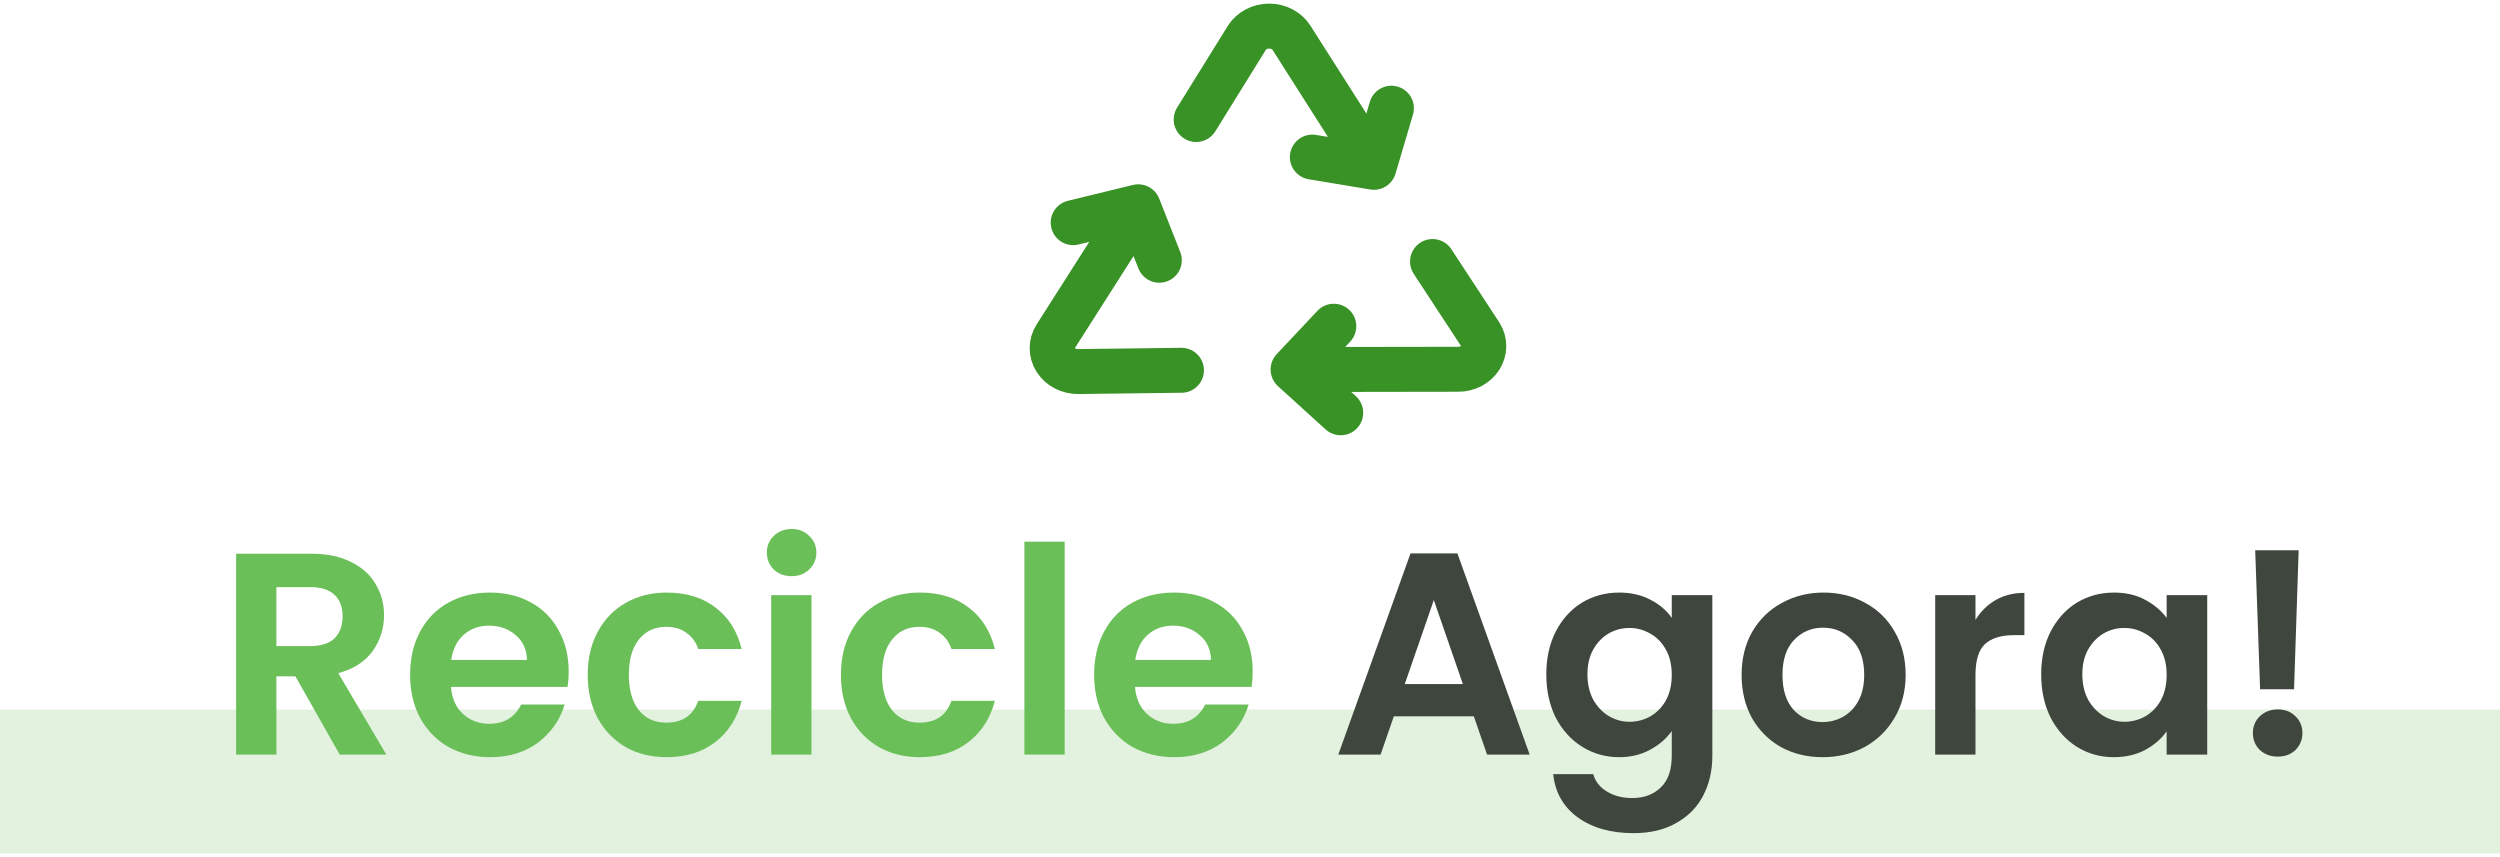
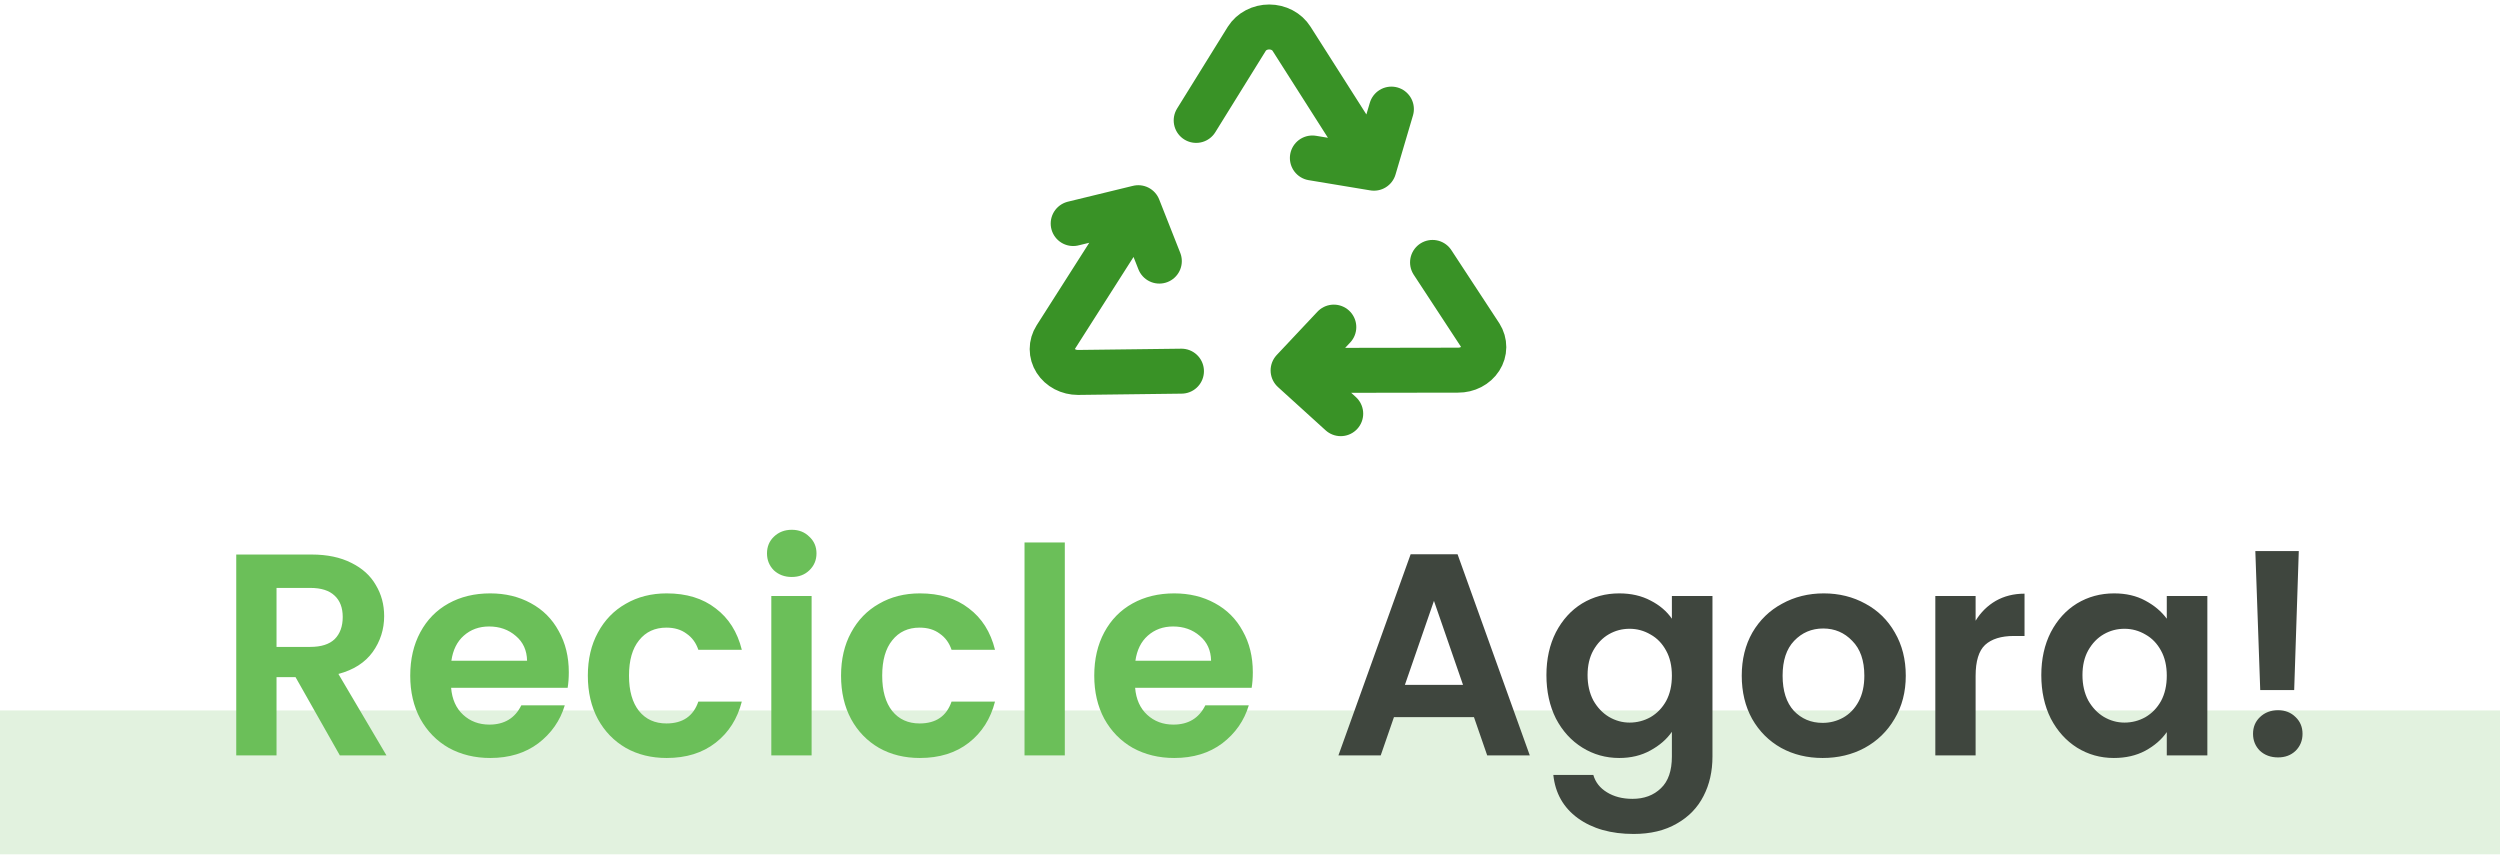
- <svg xmlns="http://www.w3.org/2000/svg" width="575" height="197" viewBox="0 0 575 197" fill="none">
-   <rect y="163.194" width="575" height="33.093" fill="#E2F2DF" />
-   <path d="M78.134 173.554L67.941 155.551H63.572V173.554H54.306V127.355H71.647C75.221 127.355 78.266 127.995 80.781 129.275C83.296 130.51 85.171 132.209 86.407 134.371C87.687 136.489 88.326 138.872 88.326 141.519C88.326 144.564 87.444 147.322 85.679 149.793C83.914 152.22 81.288 153.896 77.803 154.823L88.856 173.554H78.134ZM63.572 148.601H71.316C73.831 148.601 75.707 148.006 76.942 146.814C78.178 145.579 78.795 143.88 78.795 141.718C78.795 139.6 78.178 137.967 76.942 136.82C75.707 135.629 73.831 135.033 71.316 135.033H63.572V148.601ZM130.794 154.426C130.794 155.75 130.705 156.941 130.529 158H103.723C103.944 160.647 104.87 162.721 106.503 164.222C108.136 165.722 110.143 166.472 112.526 166.472C115.968 166.472 118.417 164.994 119.873 162.037H129.867C128.808 165.567 126.778 168.48 123.778 170.774C120.777 173.024 117.093 174.15 112.725 174.15C109.195 174.15 106.018 173.377 103.194 171.833C100.414 170.245 98.23 168.016 96.641 165.148C95.097 162.28 94.325 158.971 94.325 155.22C94.325 151.425 95.097 148.094 96.641 145.226C98.186 142.358 100.348 140.152 103.127 138.607C105.907 137.063 109.106 136.291 112.725 136.291C116.21 136.291 119.321 137.041 122.057 138.541C124.837 140.041 126.977 142.181 128.477 144.961C130.021 147.697 130.794 150.852 130.794 154.426ZM121.197 151.778C121.152 149.396 120.292 147.498 118.615 146.086C116.938 144.63 114.887 143.902 112.46 143.902C110.165 143.902 108.224 144.608 106.635 146.02C105.091 147.388 104.142 149.307 103.789 151.778H121.197ZM135.174 155.22C135.174 151.425 135.947 148.116 137.491 145.292C139.035 142.424 141.175 140.218 143.911 138.673C146.647 137.085 149.78 136.291 153.31 136.291C157.854 136.291 161.605 137.438 164.561 139.732C167.562 141.983 169.57 145.16 170.584 149.263H160.59C160.061 147.675 159.156 146.439 157.877 145.557C156.641 144.63 155.097 144.167 153.243 144.167C150.596 144.167 148.5 145.138 146.956 147.079C145.411 148.976 144.639 151.69 144.639 155.22C144.639 158.706 145.411 161.42 146.956 163.361C148.5 165.259 150.596 166.207 153.243 166.207C156.994 166.207 159.443 164.53 160.59 161.177H170.584C169.57 165.148 167.562 168.303 164.561 170.642C161.561 172.98 157.81 174.15 153.31 174.15C149.78 174.15 146.647 173.377 143.911 171.833C141.175 170.245 139.035 168.038 137.491 165.214C135.947 162.346 135.174 159.015 135.174 155.22ZM182.072 132.518C180.439 132.518 179.072 132.011 177.968 130.996C176.909 129.937 176.38 128.635 176.38 127.091C176.38 125.546 176.909 124.267 177.968 123.252C179.072 122.193 180.439 121.663 182.072 121.663C183.705 121.663 185.05 122.193 186.109 123.252C187.213 124.267 187.764 125.546 187.764 127.091C187.764 128.635 187.213 129.937 186.109 130.996C185.05 132.011 183.705 132.518 182.072 132.518ZM186.639 136.886V173.554H177.373V136.886H186.639ZM193.411 155.22C193.411 151.425 194.183 148.116 195.728 145.292C197.272 142.424 199.412 140.218 202.148 138.673C204.884 137.085 208.017 136.291 211.546 136.291C216.091 136.291 219.842 137.438 222.798 139.732C225.799 141.983 227.806 145.16 228.821 149.263H218.827C218.298 147.675 217.393 146.439 216.113 145.557C214.878 144.63 213.334 144.167 211.48 144.167C208.833 144.167 206.737 145.138 205.193 147.079C203.648 148.976 202.876 151.69 202.876 155.22C202.876 158.706 203.648 161.42 205.193 163.361C206.737 165.259 208.833 166.207 211.48 166.207C215.231 166.207 217.68 164.53 218.827 161.177H228.821C227.806 165.148 225.799 168.303 222.798 170.642C219.798 172.98 216.047 174.15 211.546 174.15C208.017 174.15 204.884 173.377 202.148 171.833C199.412 170.245 197.272 168.038 195.728 165.214C194.183 162.346 193.411 159.015 193.411 155.22ZM244.876 124.576V173.554H235.61V124.576H244.876ZM288.117 154.426C288.117 155.75 288.029 156.941 287.852 158H261.047C261.267 160.647 262.194 162.721 263.827 164.222C265.459 165.722 267.467 166.472 269.85 166.472C273.291 166.472 275.74 164.994 277.196 162.037H287.191C286.132 165.567 284.102 168.48 281.101 170.774C278.101 173.024 274.416 174.15 270.048 174.15C266.518 174.15 263.341 173.377 260.517 171.833C257.737 170.245 255.553 168.016 253.965 165.148C252.42 162.28 251.648 158.971 251.648 155.22C251.648 151.425 252.42 148.094 253.965 145.226C255.509 142.358 257.671 140.152 260.451 138.607C263.231 137.063 266.43 136.291 270.048 136.291C273.534 136.291 276.645 137.041 279.38 138.541C282.16 140.041 284.3 142.181 285.801 144.961C287.345 147.697 288.117 150.852 288.117 154.426ZM278.52 151.778C278.476 149.396 277.615 147.498 275.939 146.086C274.262 144.63 272.21 143.902 269.783 143.902C267.489 143.902 265.547 144.608 263.959 146.02C262.415 147.388 261.466 149.307 261.113 151.778H278.52Z" fill="#6BBF59" />
-   <path d="M338.98 164.751H320.58L317.535 173.554H307.806L324.419 127.289H335.207L351.82 173.554H342.024L338.98 164.751ZM336.465 157.338L329.78 138.012L323.095 157.338H336.465ZM372.392 136.291C375.128 136.291 377.533 136.842 379.607 137.945C381.681 139.004 383.313 140.394 384.505 142.115V136.886H393.837V173.819C393.837 177.216 393.153 180.239 391.785 182.886C390.417 185.578 388.366 187.696 385.63 189.24C382.894 190.829 379.585 191.623 375.702 191.623C370.495 191.623 366.215 190.41 362.861 187.983C359.552 185.556 357.677 182.247 357.236 178.055H366.436C366.921 179.731 367.958 181.055 369.546 182.026C371.179 183.041 373.143 183.548 375.437 183.548C378.129 183.548 380.313 182.732 381.99 181.099C383.666 179.511 384.505 177.084 384.505 173.819V168.127C383.313 169.847 381.659 171.282 379.541 172.429C377.467 173.576 375.084 174.15 372.392 174.15C369.304 174.15 366.48 173.355 363.92 171.767C361.361 170.178 359.331 167.95 357.831 165.082C356.375 162.17 355.647 158.838 355.647 155.088C355.647 151.381 356.375 148.094 357.831 145.226C359.331 142.358 361.339 140.152 363.854 138.607C366.413 137.063 369.26 136.291 372.392 136.291ZM384.505 155.22C384.505 152.97 384.063 151.05 383.181 149.462C382.298 147.829 381.107 146.594 379.607 145.755C378.107 144.873 376.496 144.432 374.775 144.432C373.054 144.432 371.466 144.851 370.01 145.689C368.554 146.528 367.362 147.763 366.436 149.396C365.553 150.984 365.112 152.882 365.112 155.088C365.112 157.294 365.553 159.235 366.436 160.912C367.362 162.545 368.554 163.802 370.01 164.685C371.51 165.567 373.098 166.009 374.775 166.009C376.496 166.009 378.107 165.589 379.607 164.751C381.107 163.869 382.298 162.633 383.181 161.045C384.063 159.412 384.505 157.47 384.505 155.22ZM419.169 174.15C415.639 174.15 412.462 173.377 409.638 171.833C406.814 170.245 404.586 168.016 402.953 165.148C401.365 162.28 400.57 158.971 400.57 155.22C400.57 151.47 401.387 148.16 403.019 145.292C404.696 142.424 406.969 140.218 409.837 138.673C412.705 137.085 415.904 136.291 419.434 136.291C422.964 136.291 426.163 137.085 429.031 138.673C431.899 140.218 434.149 142.424 435.782 145.292C437.459 148.16 438.297 151.47 438.297 155.22C438.297 158.971 437.437 162.28 435.716 165.148C434.039 168.016 431.745 170.245 428.832 171.833C425.964 173.377 422.743 174.15 419.169 174.15ZM419.169 166.075C420.846 166.075 422.412 165.678 423.868 164.883C425.369 164.045 426.56 162.81 427.442 161.177C428.325 159.544 428.766 157.559 428.766 155.22C428.766 151.734 427.84 149.065 425.986 147.212C424.177 145.314 421.949 144.365 419.301 144.365C416.654 144.365 414.426 145.314 412.617 147.212C410.852 149.065 409.969 151.734 409.969 155.22C409.969 158.706 410.829 161.398 412.55 163.295C414.315 165.148 416.522 166.075 419.169 166.075ZM454.36 142.578C455.552 140.637 457.096 139.115 458.994 138.012C460.935 136.908 463.141 136.357 465.612 136.357V146.086H463.163C460.251 146.086 458.045 146.77 456.545 148.138C455.088 149.506 454.36 151.889 454.36 155.286V173.554H445.094V136.886H454.36V142.578ZM469.471 155.088C469.471 151.381 470.199 148.094 471.655 145.226C473.155 142.358 475.163 140.152 477.678 138.607C480.237 137.063 483.083 136.291 486.216 136.291C488.952 136.291 491.335 136.842 493.364 137.945C495.438 139.048 497.093 140.438 498.328 142.115V136.886H507.661V173.554H498.328V168.193C497.137 169.914 495.482 171.348 493.364 172.495C491.29 173.598 488.886 174.15 486.15 174.15C483.061 174.15 480.237 173.355 477.678 171.767C475.163 170.178 473.155 167.95 471.655 165.082C470.199 162.17 469.471 158.838 469.471 155.088ZM498.328 155.22C498.328 152.97 497.887 151.05 497.005 149.462C496.122 147.829 494.931 146.594 493.43 145.755C491.93 144.873 490.32 144.432 488.599 144.432C486.878 144.432 485.289 144.851 483.833 145.689C482.377 146.528 481.186 147.763 480.259 149.396C479.377 150.984 478.935 152.882 478.935 155.088C478.935 157.294 479.377 159.235 480.259 160.912C481.186 162.545 482.377 163.802 483.833 164.685C485.334 165.567 486.922 166.009 488.599 166.009C490.32 166.009 491.93 165.589 493.43 164.751C494.931 163.869 496.122 162.633 497.005 161.045C497.887 159.412 498.328 157.47 498.328 155.22ZM528.691 126.561L527.632 158.529H519.821L518.696 126.561H528.691ZM523.925 174.017C522.248 174.017 520.858 173.51 519.755 172.495C518.696 171.436 518.167 170.134 518.167 168.59C518.167 167.046 518.696 165.766 519.755 164.751C520.858 163.692 522.248 163.163 523.925 163.163C525.558 163.163 526.904 163.692 527.963 164.751C529.021 165.766 529.551 167.046 529.551 168.59C529.551 170.134 529.021 171.436 527.963 172.495C526.904 173.51 525.558 174.017 523.925 174.017Z" fill="#3F463E" />
-   <path d="M316.007 38.482L297.054 8.707C296.537 7.886 295.79 7.204 294.89 6.729C293.989 6.253 292.966 6.002 291.924 6C290.881 5.998 289.857 6.245 288.954 6.717C288.051 7.189 287.301 7.868 286.78 8.687L275.121 27.489M316.007 38.482L320.023 24.889M316.007 38.482L301.843 36.132M297.408 84.992L335.375 84.931C336.407 84.936 337.421 84.694 338.317 84.231C339.212 83.767 339.958 83.097 340.477 82.289C340.997 81.481 341.273 80.564 341.277 79.628C341.281 78.693 341.013 77.773 340.501 76.961L329.484 60.151M297.408 84.992L308.364 94.939M297.408 84.992L306.776 75.03M261.802 47.563L242.788 77.399C242.269 78.216 241.996 79.142 241.996 80.085C241.996 81.027 242.27 81.954 242.79 82.77C243.31 83.586 244.057 84.264 244.957 84.736C245.857 85.208 246.878 85.456 247.917 85.457L271.737 85.163M261.802 47.563L246.831 51.209M261.802 47.563L266.646 59.85" stroke="#399226" stroke-width="10.342" stroke-linecap="round" stroke-linejoin="round" />
+ <svg xmlns="http://www.w3.org/2000/svg" width="278" height="95" viewBox="0 0 278 95" fill="none">
+   <rect y="79" width="278" height="16" fill="#E2F2DF" />
+   <path d="M37.791 84L32.862 75.296H30.75V84H26.27V61.664H34.654C36.383 61.664 37.855 61.973 39.071 62.592C40.286 63.189 41.193 64.011 41.791 65.056C42.409 66.08 42.718 67.232 42.718 68.512C42.718 69.984 42.292 71.317 41.438 72.512C40.585 73.685 39.316 74.496 37.63 74.944L42.974 84H37.791ZM30.75 71.936H34.495C35.711 71.936 36.617 71.648 37.215 71.072C37.812 70.475 38.111 69.653 38.111 68.608C38.111 67.584 37.812 66.795 37.215 66.24C36.617 65.664 35.711 65.376 34.495 65.376H30.75V71.936ZM63.251 74.752C63.251 75.392 63.208 75.968 63.123 76.48H50.163C50.269 77.76 50.717 78.763 51.507 79.488C52.296 80.213 53.267 80.576 54.419 80.576C56.083 80.576 57.267 79.861 57.971 78.432H62.803C62.291 80.139 61.309 81.547 59.858 82.656C58.408 83.744 56.627 84.288 54.514 84.288C52.808 84.288 51.272 83.915 49.907 83.168C48.562 82.4 47.507 81.323 46.739 79.936C45.992 78.549 45.618 76.949 45.618 75.136C45.618 73.301 45.992 71.691 46.739 70.304C47.485 68.917 48.531 67.851 49.874 67.104C51.218 66.357 52.765 65.984 54.514 65.984C56.2 65.984 57.704 66.347 59.026 67.072C60.37 67.797 61.405 68.832 62.13 70.176C62.877 71.499 63.251 73.024 63.251 74.752ZM58.611 73.472C58.589 72.32 58.173 71.403 57.362 70.72C56.552 70.016 55.56 69.664 54.386 69.664C53.277 69.664 52.339 70.005 51.571 70.688C50.824 71.349 50.365 72.277 50.194 73.472H58.611ZM65.368 75.136C65.368 73.301 65.742 71.701 66.489 70.336C67.235 68.949 68.27 67.883 69.593 67.136C70.915 66.368 72.43 65.984 74.136 65.984C76.334 65.984 78.147 66.539 79.576 67.648C81.027 68.736 81.998 70.272 82.489 72.256H77.656C77.4 71.488 76.963 70.891 76.344 70.464C75.747 70.016 75.001 69.792 74.105 69.792C72.825 69.792 71.811 70.261 71.064 71.2C70.318 72.117 69.945 73.429 69.945 75.136C69.945 76.821 70.318 78.133 71.064 79.072C71.811 79.989 72.825 80.448 74.105 80.448C75.918 80.448 77.102 79.637 77.656 78.016H82.489C81.998 79.936 81.027 81.461 79.576 82.592C78.126 83.723 76.312 84.288 74.136 84.288C72.43 84.288 70.915 83.915 69.593 83.168C68.27 82.4 67.235 81.333 66.489 79.968C65.742 78.581 65.368 76.971 65.368 75.136ZM88.043 64.16C87.253 64.16 86.592 63.915 86.058 63.424C85.546 62.912 85.29 62.283 85.29 61.536C85.29 60.789 85.546 60.171 86.058 59.68C86.592 59.168 87.253 58.912 88.043 58.912C88.832 58.912 89.483 59.168 89.995 59.68C90.528 60.171 90.794 60.789 90.794 61.536C90.794 62.283 90.528 62.912 89.995 63.424C89.483 63.915 88.832 64.16 88.043 64.16ZM90.251 66.272V84H85.77V66.272H90.251ZM93.525 75.136C93.525 73.301 93.898 71.701 94.645 70.336C95.391 68.949 96.426 67.883 97.749 67.136C99.071 66.368 100.586 65.984 102.293 65.984C104.49 65.984 106.303 66.539 107.733 67.648C109.183 68.736 110.154 70.272 110.645 72.256H105.813C105.557 71.488 105.119 70.891 104.501 70.464C103.903 70.016 103.157 69.792 102.261 69.792C100.981 69.792 99.967 70.261 99.221 71.2C98.474 72.117 98.101 73.429 98.101 75.136C98.101 76.821 98.474 78.133 99.221 79.072C99.967 79.989 100.981 80.448 102.261 80.448C104.074 80.448 105.258 79.637 105.813 78.016H110.645C110.154 79.936 109.183 81.461 107.733 82.592C106.282 83.723 104.469 84.288 102.293 84.288C100.586 84.288 99.071 83.915 97.749 83.168C96.426 82.4 95.391 81.333 94.645 79.968C93.898 78.581 93.525 76.971 93.525 75.136ZM118.407 60.32V84H113.927V60.32H118.407ZM139.313 74.752C139.313 75.392 139.27 75.968 139.185 76.48H126.225C126.332 77.76 126.78 78.763 127.569 79.488C128.358 80.213 129.329 80.576 130.481 80.576C132.145 80.576 133.329 79.861 134.033 78.432H138.865C138.353 80.139 137.372 81.547 135.921 82.656C134.47 83.744 132.689 84.288 130.577 84.288C128.87 84.288 127.334 83.915 125.969 83.168C124.625 82.4 123.569 81.323 122.801 79.936C122.054 78.549 121.681 76.949 121.681 75.136C121.681 73.301 122.054 71.691 122.801 70.304C123.548 68.917 124.593 67.851 125.937 67.104C127.281 66.357 128.828 65.984 130.577 65.984C132.262 65.984 133.766 66.347 135.089 67.072C136.433 67.797 137.468 68.832 138.193 70.176C138.94 71.499 139.313 73.024 139.313 74.752ZM134.673 73.472C134.652 72.32 134.236 71.403 133.425 70.72C132.614 70.016 131.622 69.664 130.449 69.664C129.34 69.664 128.401 70.005 127.633 70.688C126.886 71.349 126.428 72.277 126.257 73.472H134.673Z" fill="#6BBF59" />
+   <path d="M163.904 79.744H155.008L153.536 84H148.832L156.864 61.632H162.08L170.112 84H165.376L163.904 79.744ZM162.688 76.16L159.456 66.816L156.224 76.16H162.688ZM180.058 65.984C181.381 65.984 182.544 66.251 183.546 66.784C184.549 67.296 185.338 67.968 185.914 68.8V66.272H190.426V84.128C190.426 85.771 190.096 87.232 189.434 88.512C188.773 89.813 187.781 90.837 186.458 91.584C185.136 92.352 183.536 92.736 181.658 92.736C179.141 92.736 177.072 92.149 175.45 90.976C173.85 89.803 172.944 88.203 172.73 86.176H177.178C177.413 86.987 177.914 87.627 178.682 88.096C179.472 88.587 180.421 88.832 181.53 88.832C182.832 88.832 183.888 88.437 184.698 87.648C185.509 86.88 185.914 85.707 185.914 84.128V81.376C185.338 82.208 184.538 82.901 183.514 83.456C182.512 84.011 181.36 84.288 180.058 84.288C178.565 84.288 177.2 83.904 175.962 83.136C174.725 82.368 173.744 81.291 173.018 79.904C172.314 78.496 171.962 76.885 171.962 75.072C171.962 73.28 172.314 71.691 173.018 70.304C173.744 68.917 174.714 67.851 175.93 67.104C177.168 66.357 178.544 65.984 180.058 65.984ZM185.914 75.136C185.914 74.048 185.701 73.12 185.274 72.352C184.848 71.563 184.272 70.965 183.546 70.56C182.821 70.133 182.042 69.92 181.21 69.92C180.378 69.92 179.61 70.123 178.906 70.528C178.202 70.933 177.626 71.531 177.178 72.32C176.752 73.088 176.538 74.005 176.538 75.072C176.538 76.139 176.752 77.077 177.178 77.888C177.626 78.677 178.202 79.285 178.906 79.712C179.632 80.139 180.4 80.352 181.21 80.352C182.042 80.352 182.821 80.149 183.546 79.744C184.272 79.317 184.848 78.72 185.274 77.952C185.701 77.163 185.914 76.224 185.914 75.136ZM202.674 84.288C200.967 84.288 199.431 83.915 198.066 83.168C196.7 82.4 195.623 81.323 194.834 79.936C194.066 78.549 193.682 76.949 193.682 75.136C193.682 73.323 194.076 71.723 194.866 70.336C195.676 68.949 196.775 67.883 198.162 67.136C199.548 66.368 201.095 65.984 202.802 65.984C204.508 65.984 206.055 66.368 207.442 67.136C208.828 67.883 209.916 68.949 210.706 70.336C211.516 71.723 211.922 73.323 211.922 75.136C211.922 76.949 211.506 78.549 210.674 79.936C209.863 81.323 208.754 82.4 207.346 83.168C205.959 83.915 204.402 84.288 202.674 84.288ZM202.674 80.384C203.484 80.384 204.242 80.192 204.946 79.808C205.671 79.403 206.247 78.805 206.674 78.016C207.1 77.227 207.314 76.267 207.314 75.136C207.314 73.451 206.866 72.16 205.97 71.264C205.095 70.347 204.018 69.888 202.738 69.888C201.458 69.888 200.38 70.347 199.506 71.264C198.652 72.16 198.226 73.451 198.226 75.136C198.226 76.821 198.642 78.123 199.474 79.04C200.327 79.936 201.394 80.384 202.674 80.384ZM219.688 69.024C220.264 68.085 221.011 67.349 221.928 66.816C222.867 66.283 223.933 66.016 225.128 66.016V70.72H223.944C222.536 70.72 221.469 71.051 220.744 71.712C220.04 72.373 219.688 73.525 219.688 75.168V84H215.208V66.272H219.688V69.024ZM226.993 75.072C226.993 73.28 227.345 71.691 228.049 70.304C228.775 68.917 229.746 67.851 230.962 67.104C232.199 66.357 233.575 65.984 235.09 65.984C236.412 65.984 237.564 66.251 238.546 66.784C239.548 67.317 240.348 67.989 240.946 68.8V66.272H245.458V84H240.946V81.408C240.37 82.24 239.57 82.933 238.546 83.488C237.543 84.021 236.38 84.288 235.058 84.288C233.564 84.288 232.199 83.904 230.962 83.136C229.746 82.368 228.775 81.291 228.049 79.904C227.345 78.496 226.993 76.885 226.993 75.072ZM240.946 75.136C240.946 74.048 240.732 73.12 240.306 72.352C239.879 71.563 239.303 70.965 238.578 70.56C237.852 70.133 237.074 69.92 236.242 69.92C235.41 69.92 234.642 70.123 233.938 70.528C233.234 70.933 232.658 71.531 232.21 72.32C231.783 73.088 231.57 74.005 231.57 75.072C231.57 76.139 231.783 77.077 232.21 77.888C232.658 78.677 233.234 79.285 233.938 79.712C234.663 80.139 235.431 80.352 236.242 80.352C237.074 80.352 237.852 80.149 238.578 79.744C239.303 79.317 239.879 78.72 240.306 77.952C240.732 77.163 240.946 76.224 240.946 75.136ZM255.625 61.28L255.113 76.736H251.337L250.793 61.28H255.625ZM253.321 84.224C252.51 84.224 251.838 83.979 251.305 83.488C250.793 82.976 250.537 82.347 250.537 81.6C250.537 80.853 250.793 80.235 251.305 79.744C251.838 79.232 252.51 78.976 253.321 78.976C254.11 78.976 254.761 79.232 255.273 79.744C255.785 80.235 256.041 80.853 256.041 81.6C256.041 82.347 255.785 82.976 255.273 83.488C254.761 83.979 254.11 84.224 253.321 84.224Z" fill="#3F463E" />
+   <path d="M152.783 18.704L143.619 4.309C143.369 3.912 143.008 3.582 142.573 3.352C142.137 3.123 141.643 3.001 141.139 3C140.635 2.999 140.14 3.119 139.703 3.347C139.267 3.575 138.904 3.903 138.652 4.299L133.015 13.389M152.783 18.704L154.724 12.132M152.783 18.704L145.935 17.568M143.791 41.191L162.147 41.161C162.645 41.164 163.136 41.047 163.569 40.823C164.002 40.599 164.362 40.275 164.613 39.884C164.865 39.494 164.998 39.05 165 38.598C165.002 38.145 164.873 37.701 164.625 37.308L159.298 29.181M143.791 41.191L149.088 46M143.791 41.191L148.32 36.374M126.576 23.095L117.383 37.52C117.132 37.915 117 38.362 117 38.818C117 39.274 117.132 39.722 117.384 40.117C117.635 40.511 117.996 40.839 118.431 41.067C118.867 41.295 119.36 41.415 119.863 41.416L131.379 41.274M126.576 23.095L119.337 24.858M126.576 23.095L128.918 29.035" stroke="#399226" stroke-width="5" stroke-linecap="round" stroke-linejoin="round" />
</svg>
